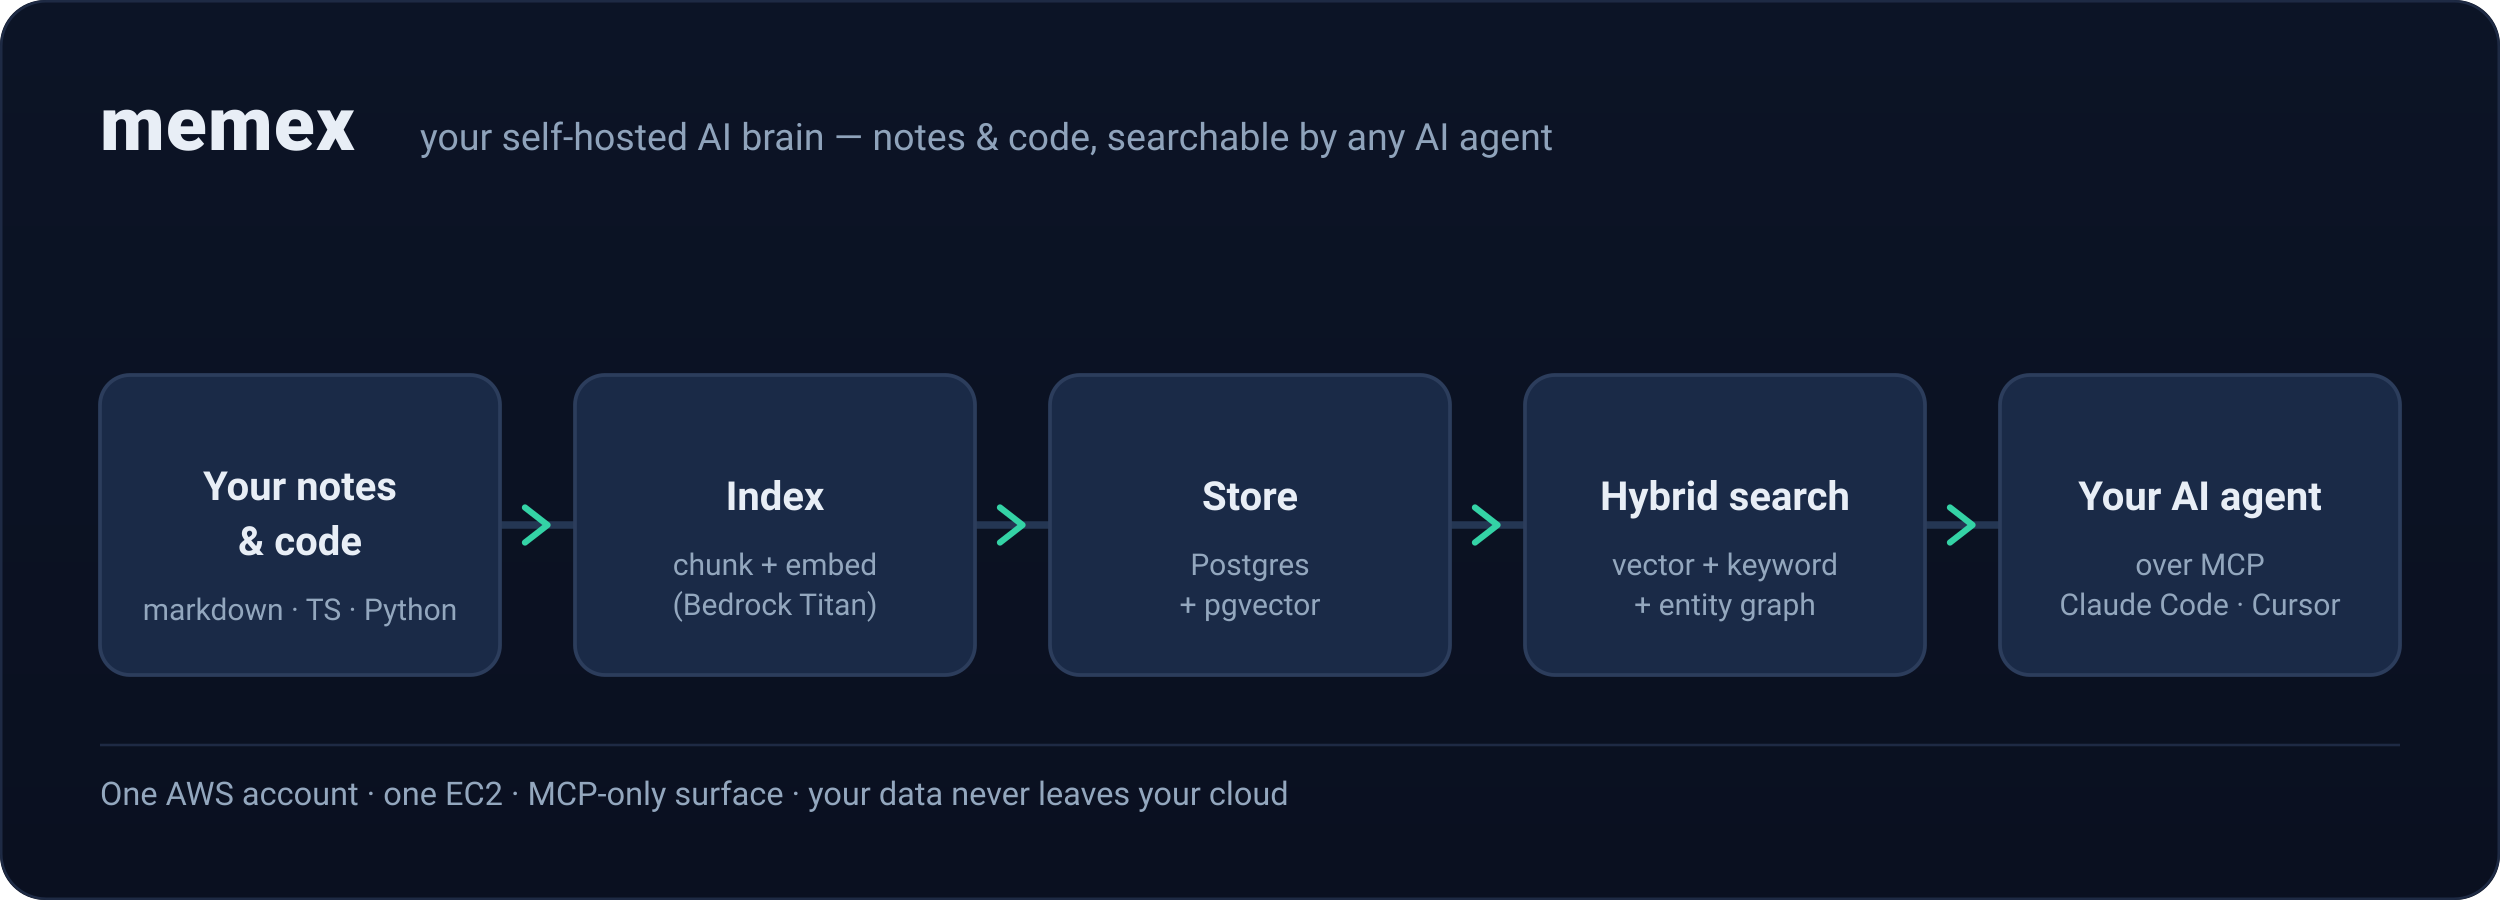
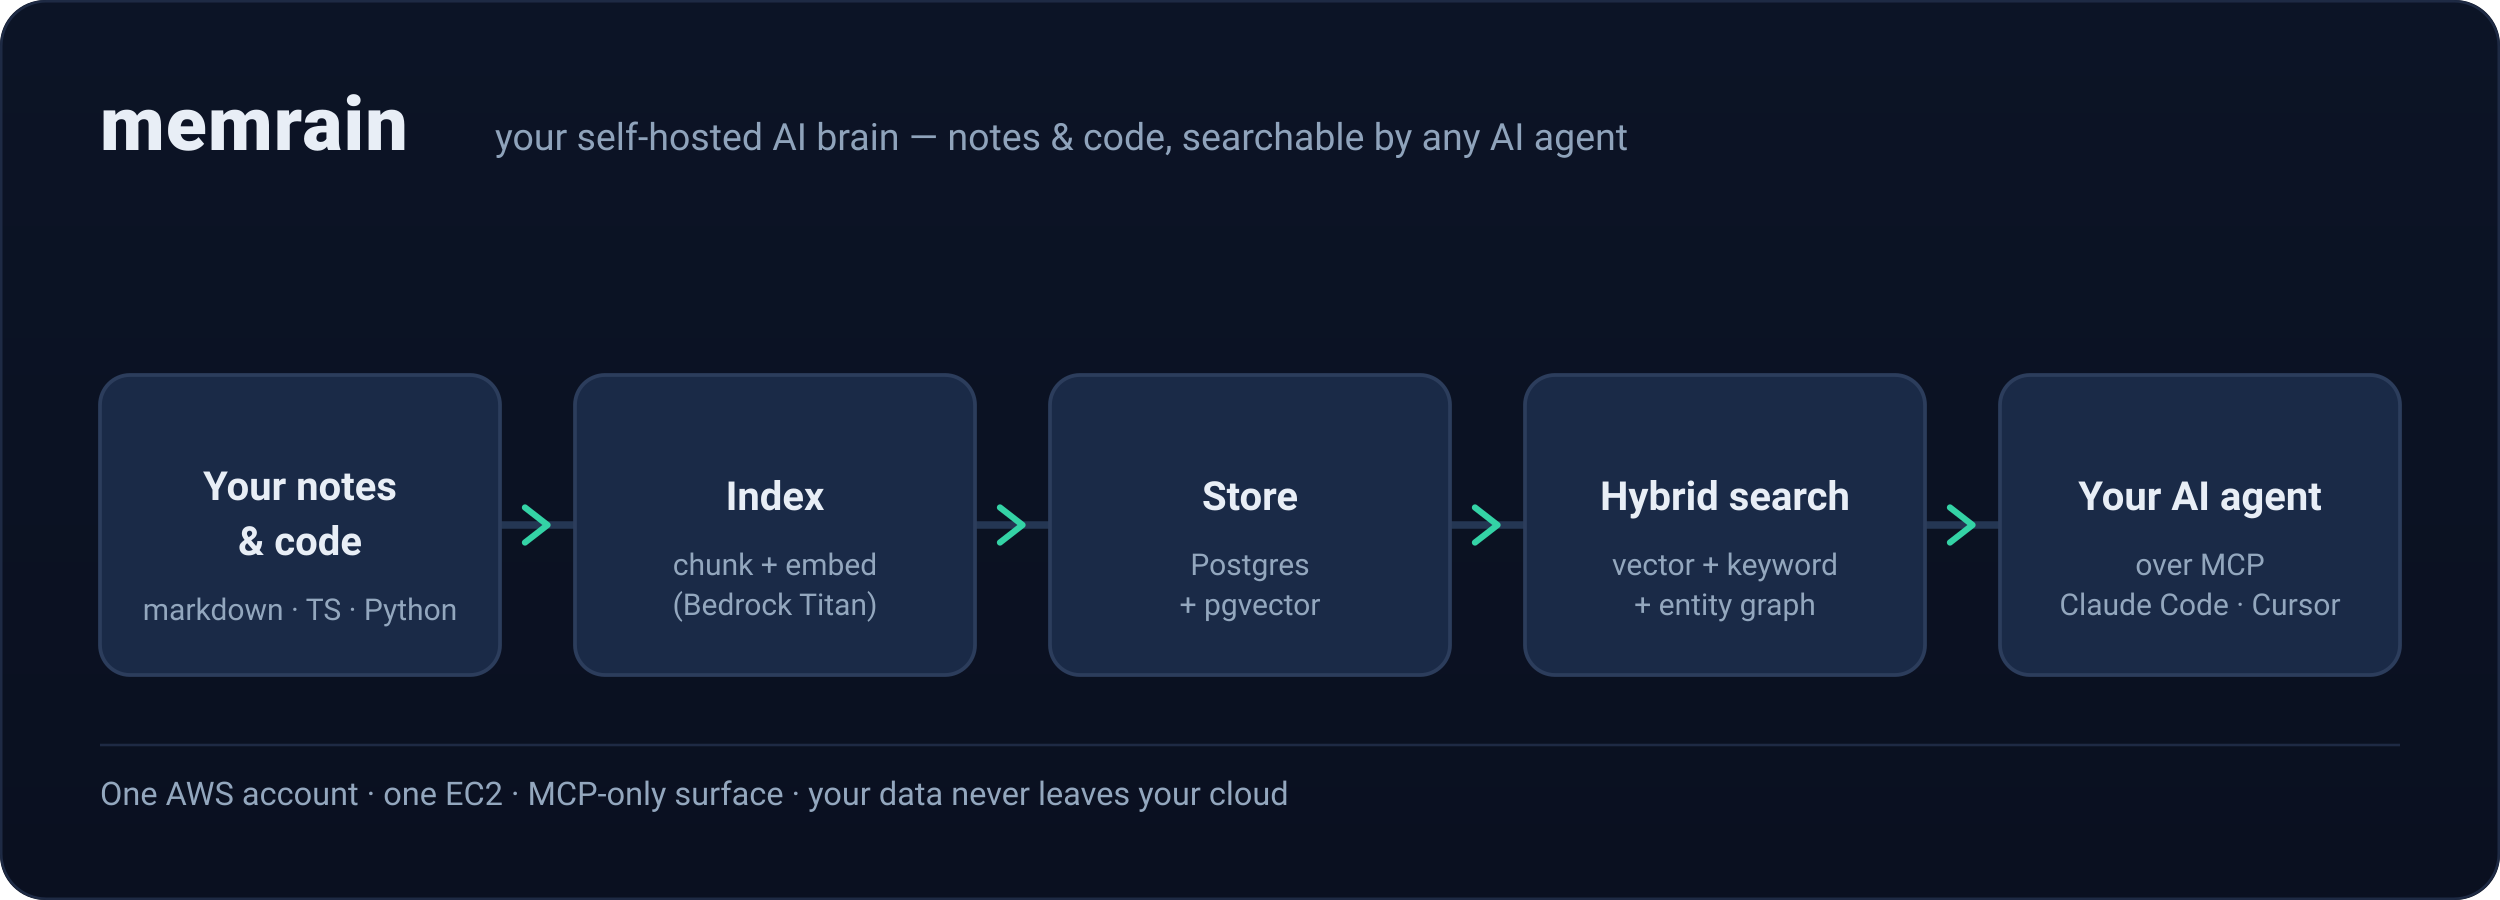
- <svg xmlns="http://www.w3.org/2000/svg" viewBox="0 0 1000 360" width="1000" height="360" font-family="ui-sans-serif, system-ui, -apple-system, Segoe UI, Roboto, sans-serif" role="img" aria-label="memex data flow: your notes and code are chunked, embedded, stored in Postgres with pgvector, retrieved by hybrid search, and served to your AI agent over MCP.">
+ <svg xmlns="http://www.w3.org/2000/svg" viewBox="0 0 1000 360" width="1000" height="360" font-family="ui-sans-serif, system-ui, -apple-system, Segoe UI, Roboto, sans-serif" role="img" aria-label="Memrain data flow: your notes and code are chunked, embedded, stored in Postgres with pgvector, retrieved by hybrid search, and served to your AI agent over MCP.">
  <defs>
    <linearGradient id="panel" x1="0" y1="0" x2="0" y2="1">
      <stop offset="0" stop-color="#0C1426" />
      <stop offset="1" stop-color="#0A1020" />
    </linearGradient>
    <linearGradient id="flow" x1="0" y1="0" x2="1" y2="0">
      <stop offset="0" stop-color="#6AA9FF" />
      <stop offset="1" stop-color="#34D3A6" />
    </linearGradient>
    <filter id="glow" x="-60%" y="-60%" width="220%" height="220%">
      <feGaussianBlur stdDeviation="4" result="b" />
      <feMerge>
        <feMergeNode in="b" />
        <feMergeNode in="SourceGraphic" />
      </feMerge>
    </filter>
  </defs>
  <rect x="0" y="0" width="1000" height="360" rx="18" fill="url(#panel)" />
  <rect x="0.5" y="0.5" width="999" height="359" rx="18" fill="none" stroke="#1E2A44" stroke-width="1" />
-   <text x="40" y="60" fill="#E8EEF6" font-weight="800" font-size="30" letter-spacing="0.5">memex</text>
-   <text x="168" y="60" fill="#8FA3BB" font-size="15">your self-hosted AI brain — notes &amp; code, searchable by any AI agent</text>
+   <text x="40" y="60" fill="#E8EEF6" font-weight="800" font-size="30" letter-spacing="0.5">memrain</text>
+   <text x="198" y="60" fill="#8FA3BB" font-size="15">your self-hosted AI brain — notes &amp; code, searchable by any AI agent</text>
  <line x1="120" y1="210" x2="880" y2="210" stroke="#243653" stroke-width="3" />
  <line x1="120" y1="210" x2="880" y2="210" stroke="url(#flow)" stroke-width="3" stroke-dasharray="10 14" opacity="0.85">
    <animate attributeName="stroke-dashoffset" from="48" to="0" dur="1.4s" repeatCount="indefinite" />
  </line>
  <circle cx="350" cy="210" r="6" fill="#5BE3C0" filter="url(#glow)">
    <animate attributeName="cx" values="120;880" dur="3.2s" repeatCount="indefinite" />
  </circle>
  <circle cx="650" cy="210" r="5" fill="#6AA9FF" filter="url(#glow)" opacity="0.9">
    <animate attributeName="cx" values="120;880" begin="1.6s" dur="3.2s" repeatCount="indefinite" />
  </circle>
  <g text-anchor="middle">
    <rect x="40" y="150" width="160" height="120" rx="12" fill="#1A2A47" stroke="#2C3D5C" stroke-width="1.5" />
    <rect x="230" y="150" width="160" height="120" rx="12" fill="#1A2A47" stroke="#2C3D5C" stroke-width="1.5" />
    <rect x="420" y="150" width="160" height="120" rx="12" fill="#1A2A47" stroke="#2C3D5C" stroke-width="1.5" />
    <rect x="610" y="150" width="160" height="120" rx="12" fill="#1A2A47" stroke="#2C3D5C" stroke-width="1.5" />
    <rect x="800" y="150" width="160" height="120" rx="12" fill="#1A2A47" stroke="#2C3D5C" stroke-width="1.5" />
    <g fill="#E8EEF6" font-weight="700" font-size="16">
      <text x="120" y="200">Your notes</text>
      <text x="120" y="222">&amp; code</text>
      <text x="310" y="204">Index</text>
      <text x="500" y="204">Store</text>
      <text x="690" y="204">Hybrid search</text>
      <text x="880" y="204">Your AI agent</text>
    </g>
    <g fill="#93A7BE" font-size="12">
      <text x="120" y="248">markdown · TS · Python</text>
      <text x="310" y="230">chunk + embed</text>
      <text x="310" y="246">(Bedrock Titan)</text>
      <text x="500" y="230">Postgres</text>
      <text x="500" y="246">+ pgvector</text>
      <text x="690" y="230">vector + keyword</text>
      <text x="690" y="246">+ entity graph</text>
      <text x="880" y="230">over MCP</text>
      <text x="880" y="246">Claude Code · Cursor</text>
    </g>
  </g>
  <g fill="none" stroke="#34D3A6" stroke-width="2.5" stroke-linecap="round" stroke-linejoin="round">
    <path d="M210 203 l9 7 -9 7" />
    <path d="M400 203 l9 7 -9 7" />
    <path d="M590 203 l9 7 -9 7" />
    <path d="M780 203 l9 7 -9 7" />
  </g>
  <line x1="40" y1="298" x2="960" y2="298" stroke="#1E2A44" stroke-width="1" />
  <text x="40" y="322" fill="#93A7BE" font-size="13">One AWS account · one EC2 · MCP-only surface · your data never leaves your cloud</text>
</svg>
